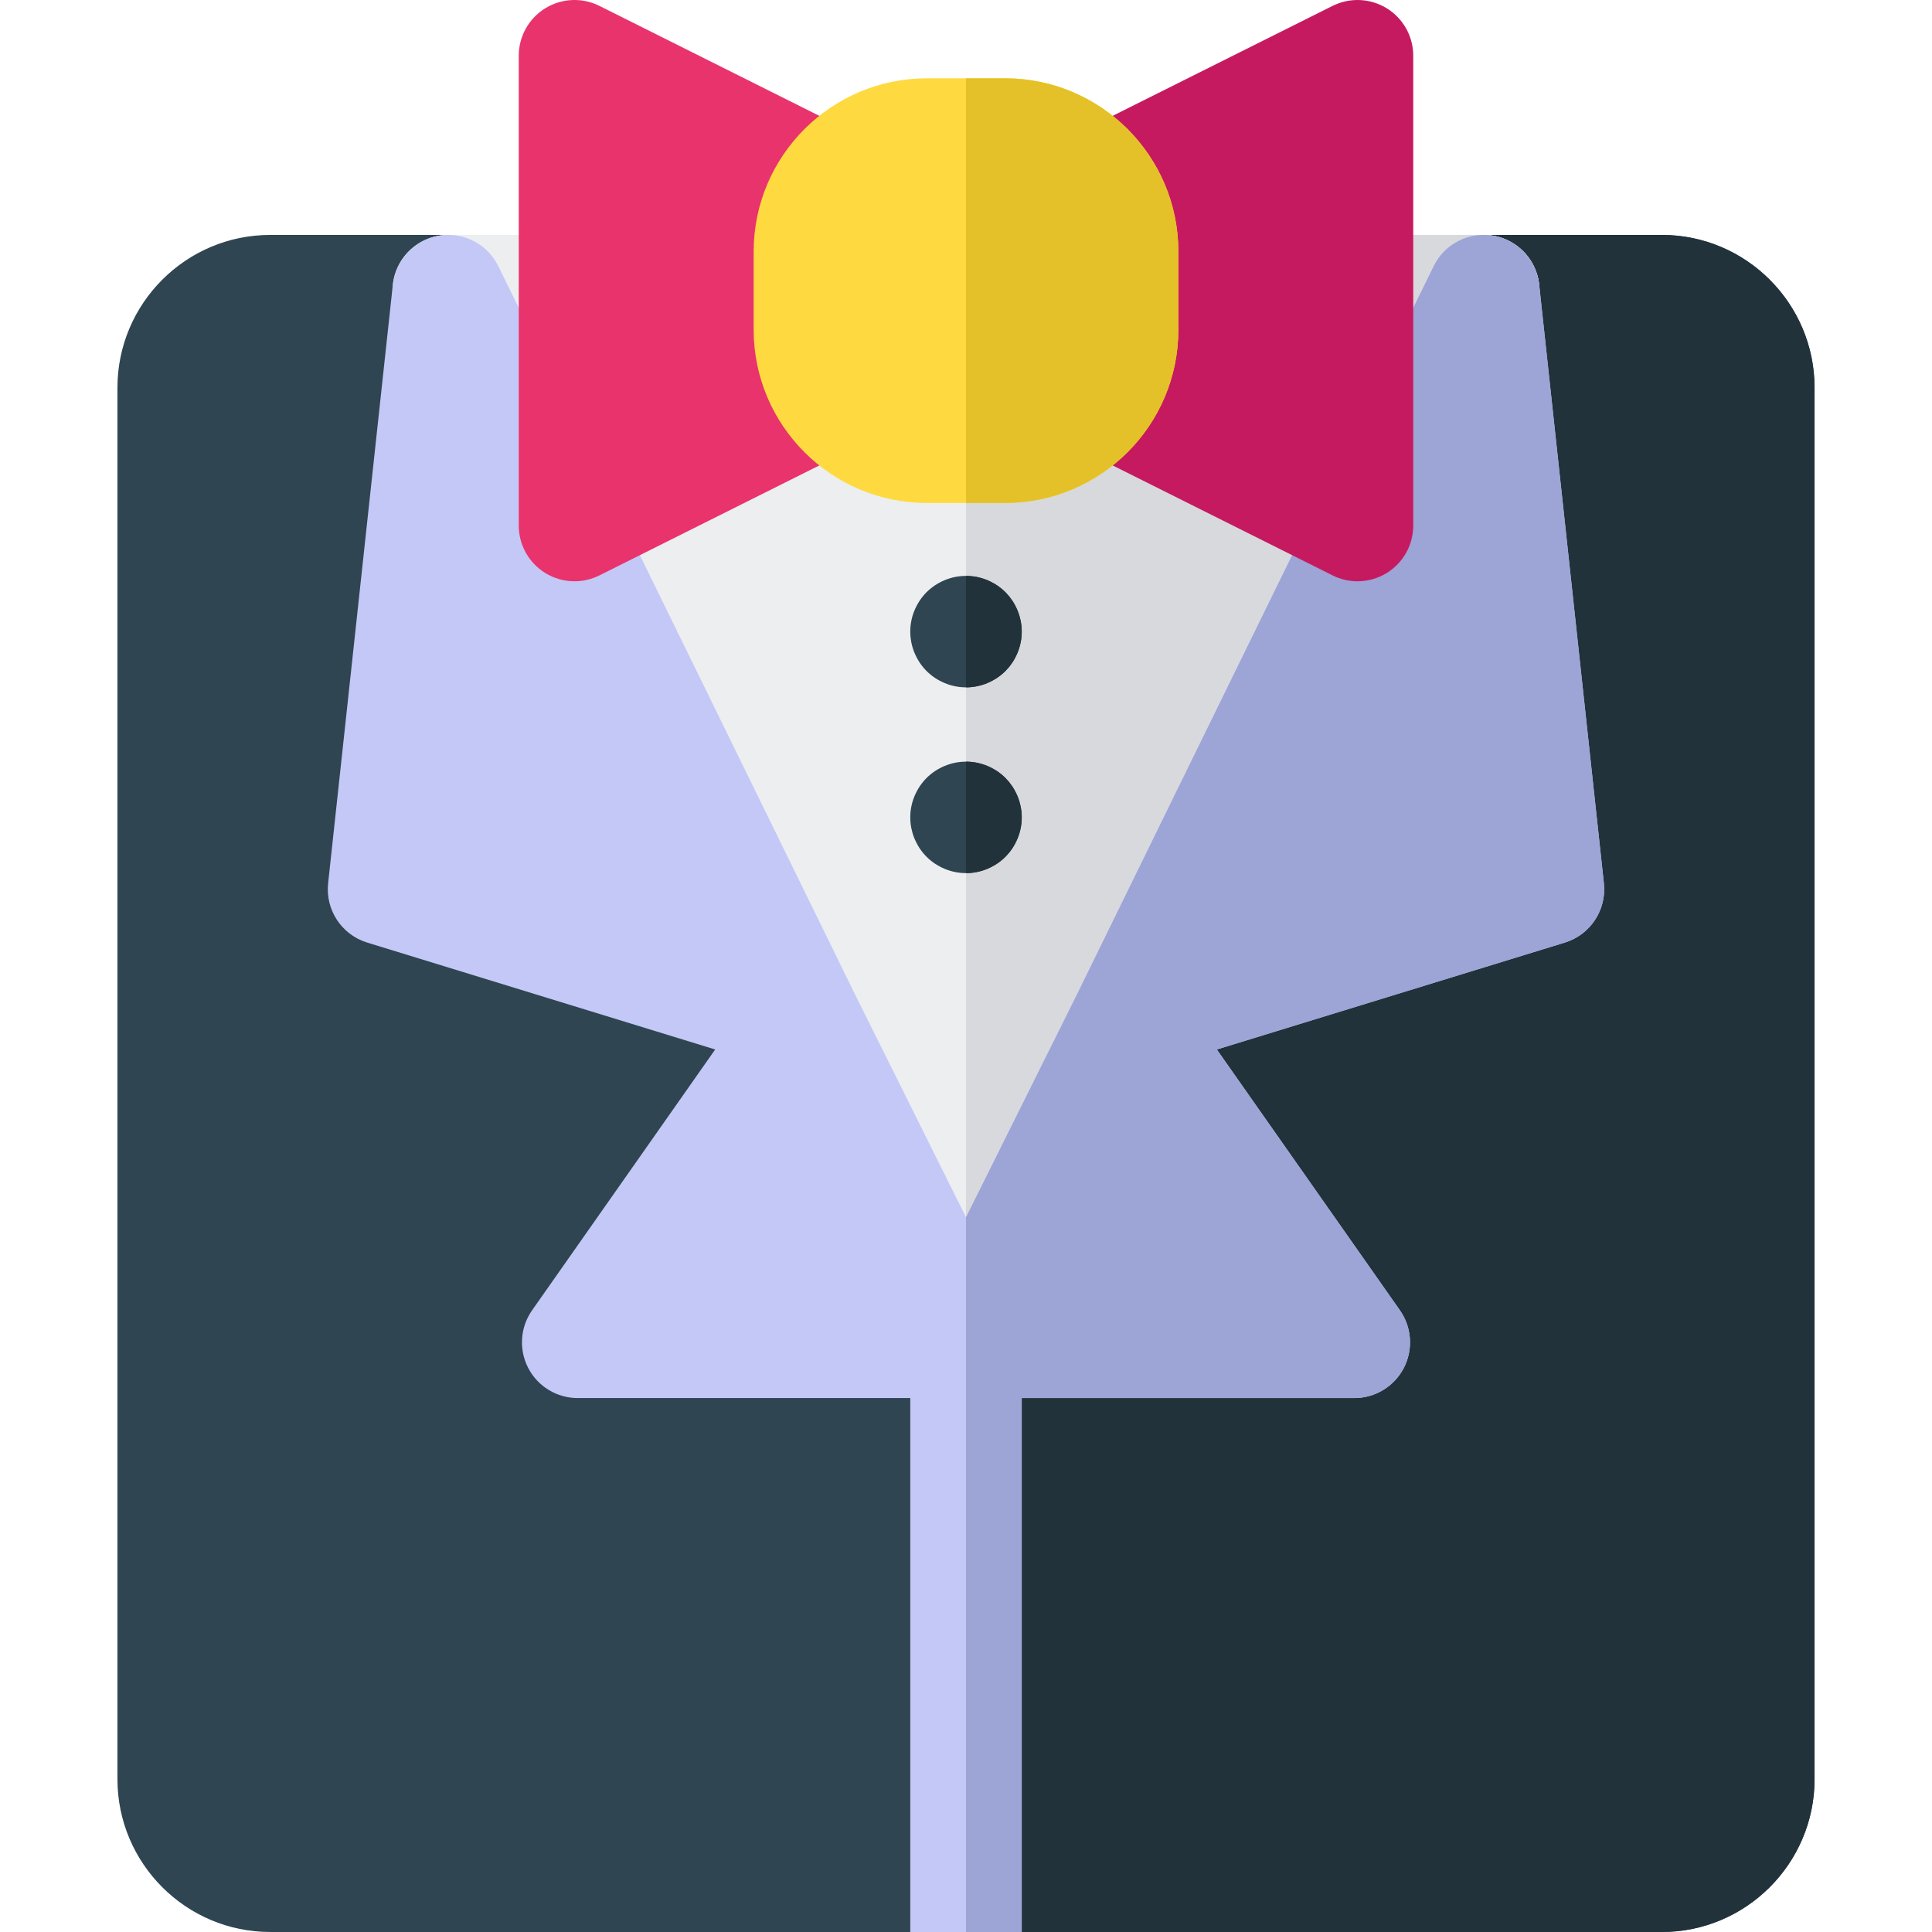
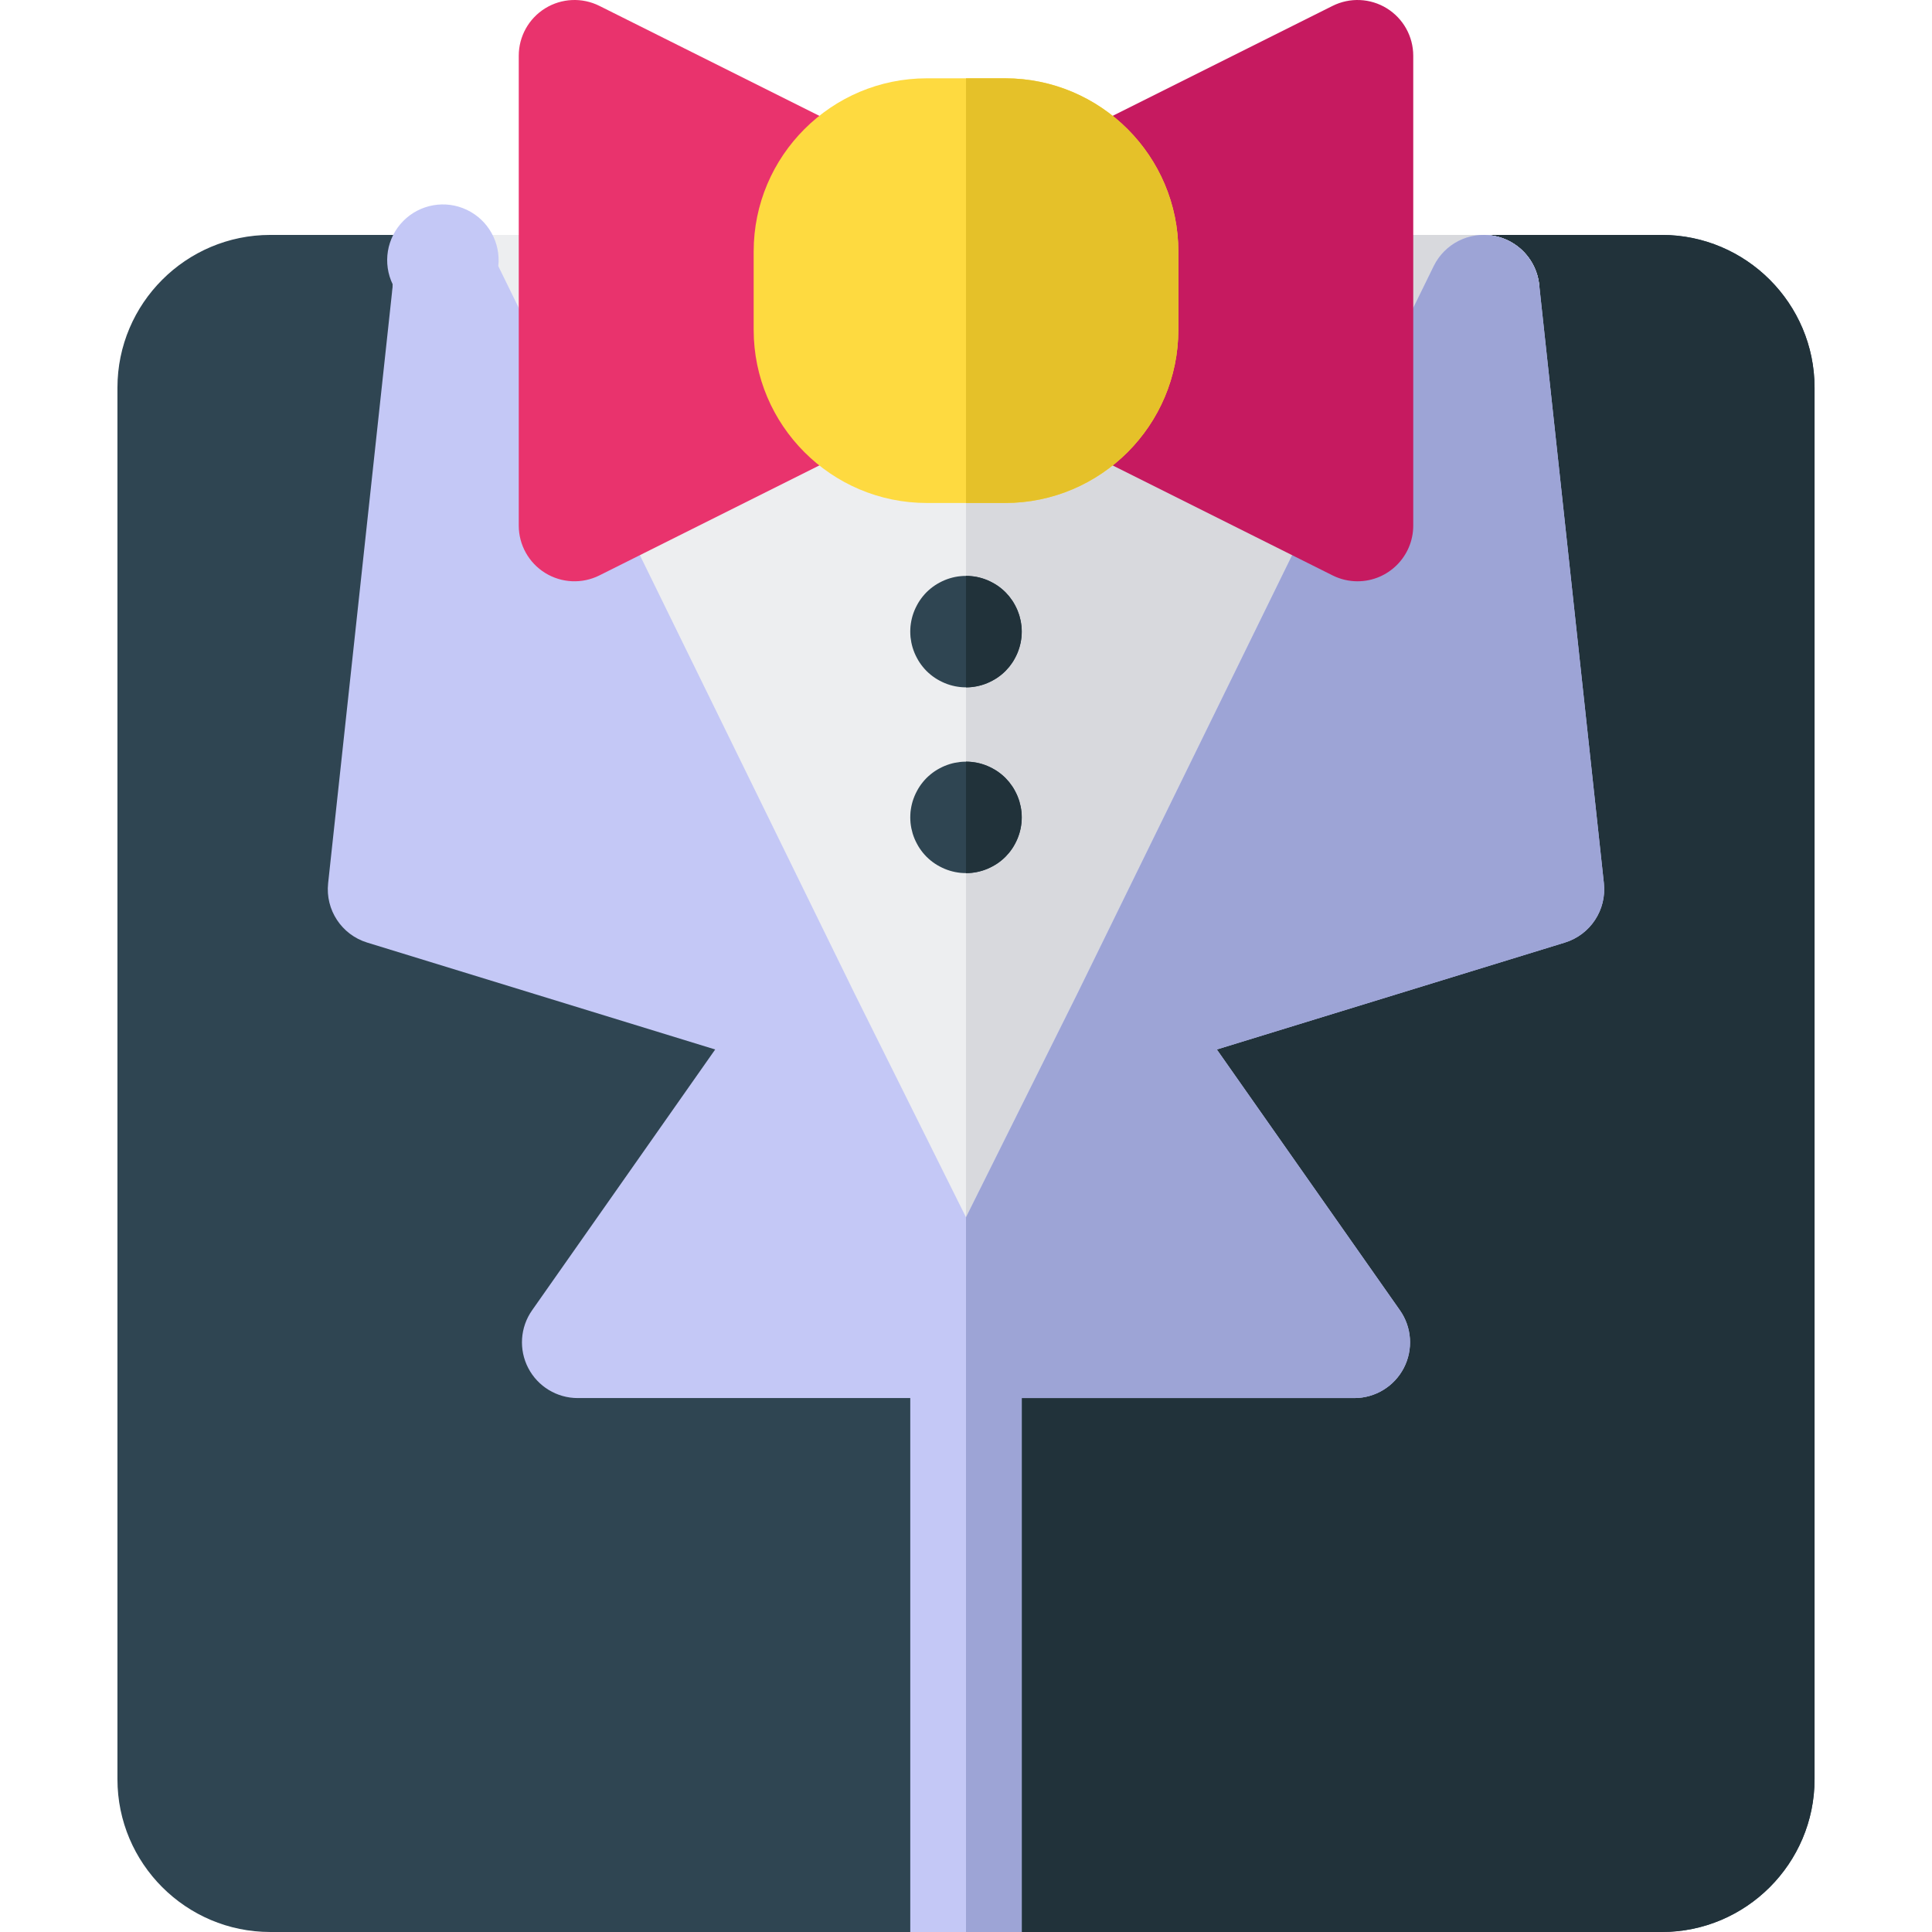
- <svg xmlns="http://www.w3.org/2000/svg" version="1.1" id="Capa_1" x="0px" y="0px" viewBox="0 0 512 512" style="enable-background:new 0 0 512 512;" xml:space="preserve">
-   <path style="fill:#2F4552;" d="M480.876,102.744v368.758c0,22.331-18.166,40.497-40.497,40.497H71.621  c-22.331,0-40.497-18.166-40.497-40.497V102.744c0-22.321,18.166-40.487,40.497-40.487h80.62c8.162,0,14.769,6.607,14.769,14.769  v38.351l46.562-23.276c6.528-3.269,14.464-1.27,18.678,4.697c3.072,4.352,8.064,6.961,13.371,6.961h20.756  c5.307,0,10.299-2.609,13.371-6.961c4.214-5.967,12.15-7.966,18.678-4.697l46.562,23.276V77.026c0-8.162,6.607-14.769,14.769-14.769  h80.62C462.71,62.257,480.876,80.423,480.876,102.744z" />
-   <path style="fill:#21323A;" d="M440.379,62.257h-80.62c-8.162,0-14.769,6.607-14.769,14.769v38.351l-46.562-23.276  c-6.528-3.269-14.464-1.27-18.678,4.697c-3.072,4.352-8.064,6.961-13.371,6.961H256V512h184.379  c22.331,0,40.497-18.166,40.497-40.497V102.744C480.876,80.423,462.71,62.257,440.379,62.257z" />
-   <path style="fill:#EDEEF0;" d="M405.75,69.219c-2.696-4.332-7.437-6.966-12.539-6.966h-33.456c-8.157,0-14.769,6.613-14.769,14.769  v38.357l-46.557-23.278c-6.531-3.266-14.467-1.268-18.675,4.698c-3.072,4.356-8.073,6.957-13.378,6.957h-20.752  c-5.305,0-10.306-2.601-13.378-6.957c-4.208-5.966-12.144-7.963-18.675-4.698l-46.557,23.278V77.022  c0-8.157-6.613-14.769-14.769-14.769h-33.456c-5.103,0-9.843,2.634-12.539,6.966c-2.696,4.332-2.965,9.749-0.712,14.326  l137.21,278.71c2.485,5.048,7.624,8.246,13.251,8.246c5.627,0,10.766-3.198,13.251-8.246l137.212-278.71  C408.715,78.968,408.446,73.552,405.75,69.219z" />
-   <path style="fill:#D8D9DD;" d="M393.211,62.253h-33.456c-8.157,0-14.769,6.613-14.769,14.769v38.357l-46.557-23.278  c-6.531-3.266-14.467-1.268-18.675,4.698c-3.072,4.356-8.073,6.957-13.378,6.957H256v266.746c5.627,0,10.766-3.198,13.251-8.246  l137.211-278.71c2.253-4.577,1.985-9.994-0.712-14.326C403.053,64.887,398.313,62.253,393.211,62.253z" />
-   <path style="fill:#C4C8F6;" d="M425.047,234.085l-17.152-158.65c-0.707-6.538-5.652-11.821-12.129-12.96  c-6.471-1.137-12.926,2.144-15.818,8.05l-94.461,192.86c-0.001,0.002-0.002,0.004-0.003,0.006L256,322.598l-29.482-59.207  c-0.001-0.002-0.002-0.004-0.003-0.006l-94.462-192.86c-2.893-5.907-9.346-9.187-15.818-8.05  c-6.477,1.138-11.423,6.421-12.128,12.96l-17.152,158.65c-0.76,7.038,3.579,13.626,10.346,15.706l92.23,28.333l-48.526,69.122  c-3.167,4.511-3.558,10.408-1.017,15.298c2.541,4.89,7.594,7.958,13.105,7.958h88.138V512h29.538V370.502h88.14  c5.511,0,10.564-3.068,13.105-7.958c2.541-4.89,2.149-10.787-1.017-15.298l-48.526-69.122l92.23-28.333  C421.467,247.711,425.807,241.123,425.047,234.085z" />
-   <path style="fill:#9DA4D6;" d="M270.769,512V370.502h88.14c5.511,0,10.564-3.068,13.105-7.958c2.541-4.89,2.149-10.787-1.017-15.298  l-48.526-69.122l92.23-28.333c6.767-2.079,11.106-8.667,10.346-15.706l-17.152-158.65c-0.707-6.538-5.652-11.821-12.128-12.96  c-6.471-1.137-12.926,2.144-15.818,8.05l-94.461,192.86c-0.001,0.002-0.002,0.004-0.003,0.006L256,322.598V512H270.769z" />
-   <path style="fill:#2F4552;" d="M241.516,170.269c0.098,0.473,0.217,0.945,0.353,1.398c0.148,0.463,0.306,0.926,0.492,1.369  c0.187,0.443,0.394,0.876,0.621,1.3c0.225,0.433,0.472,0.847,0.738,1.25c0.266,0.394,0.551,0.788,0.856,1.162  c0.306,0.374,0.64,0.738,0.975,1.083c0.346,0.335,0.709,0.67,1.084,0.975c0.374,0.305,0.767,0.591,1.162,0.857  c0.404,0.266,0.817,0.512,1.25,0.738c0.424,0.226,0.857,0.433,1.3,0.62c0.443,0.187,0.906,0.354,1.369,0.492  c0.453,0.138,0.926,0.256,1.398,0.354c0.473,0.089,0.956,0.167,1.428,0.217c0.482,0.049,0.975,0.069,1.457,0.069  c0.482,0,0.964-0.02,1.447-0.069c0.482-0.049,0.965-0.128,1.438-0.217c0.473-0.098,0.945-0.217,1.398-0.354  c0.463-0.138,0.926-0.305,1.37-0.492c0.442-0.187,0.876-0.394,1.299-0.62c0.424-0.226,0.847-0.473,1.251-0.738  c0.393-0.266,0.788-0.551,1.162-0.857c0.374-0.305,0.738-0.64,1.083-0.975c0.336-0.345,0.661-0.709,0.975-1.083  c0.295-0.374,0.592-0.768,0.857-1.162c0.267-0.404,0.513-0.817,0.738-1.25c0.226-0.423,0.433-0.857,0.62-1.3  c0.187-0.443,0.346-0.906,0.492-1.369c0.139-0.453,0.256-0.926,0.354-1.398c0.089-0.473,0.167-0.955,0.217-1.428  c0.049-0.482,0.069-0.975,0.069-1.457c0-0.482-0.021-0.975-0.069-1.457c-0.049-0.473-0.128-0.955-0.217-1.428  c-0.099-0.473-0.217-0.945-0.354-1.408c-0.147-0.453-0.305-0.916-0.492-1.359c-0.186-0.443-0.393-0.876-0.62-1.3  c-0.225-0.433-0.472-0.847-0.738-1.25c-0.266-0.394-0.561-0.788-0.857-1.162c-0.314-0.374-0.639-0.738-0.975-1.083  c-0.345-0.335-0.709-0.67-1.083-0.975c-0.374-0.305-0.768-0.591-1.162-0.857c-0.404-0.266-0.827-0.512-1.251-0.738  c-0.423-0.226-0.857-0.433-1.299-0.62c-0.443-0.187-0.907-0.345-1.37-0.492c-0.453-0.138-0.925-0.256-1.398-0.354  c-0.472-0.089-0.955-0.167-1.438-0.207c-0.955-0.098-1.94-0.098-2.905,0c-0.472,0.039-0.955,0.118-1.428,0.207  c-0.472,0.098-0.945,0.217-1.398,0.354c-0.463,0.148-0.925,0.305-1.369,0.492c-0.444,0.187-0.876,0.394-1.3,0.62  c-0.432,0.226-0.846,0.473-1.25,0.738c-0.394,0.266-0.788,0.551-1.162,0.857c-0.375,0.305-0.738,0.64-1.084,0.975  c-0.335,0.345-0.67,0.709-0.975,1.083c-0.305,0.374-0.591,0.768-0.856,1.162c-0.267,0.404-0.513,0.817-0.738,1.25  c-0.226,0.423-0.433,0.857-0.621,1.3c-0.186,0.443-0.345,0.906-0.492,1.359c-0.138,0.463-0.256,0.935-0.353,1.408  c-0.089,0.473-0.167,0.955-0.218,1.428c-0.038,0.482-0.068,0.975-0.068,1.457s0.03,0.975,0.068,1.457  C241.349,169.314,241.428,169.797,241.516,170.269z" />
-   <path style="fill:#21323A;" d="M270.484,164.5c-0.099-0.473-0.217-0.945-0.354-1.408c-0.147-0.453-0.305-0.916-0.492-1.359  c-0.186-0.443-0.393-0.876-0.62-1.3c-0.225-0.433-0.472-0.847-0.738-1.25c-0.266-0.394-0.561-0.788-0.857-1.162  c-0.314-0.374-0.639-0.738-0.975-1.083c-0.345-0.335-0.709-0.67-1.083-0.975c-0.374-0.305-0.768-0.591-1.162-0.857  c-0.404-0.266-0.827-0.512-1.251-0.738c-0.423-0.226-0.857-0.433-1.299-0.62c-0.443-0.187-0.907-0.345-1.37-0.492  c-0.453-0.138-0.925-0.256-1.398-0.354c-0.472-0.089-0.955-0.167-1.438-0.207c-0.477-0.049-0.961-0.074-1.447-0.074v29.534  c0.482,0,0.964-0.02,1.447-0.069c0.482-0.049,0.965-0.128,1.438-0.217c0.473-0.098,0.945-0.217,1.398-0.354  c0.463-0.138,0.926-0.305,1.37-0.492c0.442-0.187,0.876-0.394,1.299-0.62c0.424-0.226,0.847-0.473,1.251-0.738  c0.393-0.266,0.788-0.551,1.162-0.857c0.374-0.305,0.738-0.64,1.083-0.975c0.336-0.345,0.661-0.709,0.975-1.083  c0.295-0.374,0.592-0.768,0.857-1.162c0.267-0.404,0.513-0.817,0.738-1.25c0.226-0.423,0.433-0.857,0.62-1.3  c0.187-0.443,0.346-0.906,0.492-1.369c0.139-0.453,0.256-0.926,0.354-1.398c0.089-0.473,0.167-0.955,0.217-1.428  c0.049-0.482,0.069-0.975,0.069-1.457c0-0.482-0.021-0.975-0.069-1.457C270.651,165.455,270.572,164.972,270.484,164.5z" />
-   <path style="fill:#2F4552;" d="M270.484,213.73c-0.099-0.473-0.217-0.945-0.354-1.408c-0.147-0.453-0.305-0.916-0.492-1.359  c-0.186-0.443-0.393-0.876-0.62-1.3c-0.225-0.433-0.472-0.847-0.738-1.25c-0.266-0.394-0.561-0.788-0.857-1.162  c-0.314-0.374-0.639-0.738-0.975-1.083c-0.345-0.335-0.709-0.67-1.083-0.975c-0.374-0.305-0.768-0.591-1.162-0.857  c-0.404-0.266-0.827-0.512-1.251-0.738c-0.423-0.226-0.857-0.433-1.299-0.62c-0.443-0.187-0.907-0.345-1.37-0.492  c-0.453-0.138-0.925-0.256-1.398-0.354c-0.472-0.089-0.955-0.167-1.438-0.217c-0.955-0.089-1.94-0.089-2.905,0  c-0.472,0.049-0.955,0.128-1.428,0.217c-0.472,0.098-0.945,0.217-1.398,0.354c-0.463,0.148-0.925,0.305-1.369,0.492  c-0.444,0.187-0.876,0.394-1.3,0.62c-0.432,0.226-0.846,0.473-1.25,0.738c-0.394,0.266-0.788,0.551-1.162,0.857  c-0.375,0.305-0.738,0.64-1.084,0.975c-0.335,0.345-0.67,0.709-0.975,1.083s-0.591,0.768-0.856,1.162  c-0.267,0.404-0.513,0.817-0.738,1.25c-0.226,0.423-0.433,0.857-0.621,1.3c-0.186,0.443-0.345,0.906-0.492,1.359  c-0.138,0.463-0.256,0.935-0.353,1.408c-0.089,0.473-0.167,0.955-0.218,1.428c-0.037,0.482-0.067,0.975-0.067,1.457  s0.03,0.975,0.068,1.457c0.05,0.473,0.129,0.955,0.218,1.428c0.098,0.473,0.217,0.945,0.353,1.408  c0.148,0.453,0.306,0.916,0.492,1.359c0.187,0.443,0.394,0.876,0.621,1.3c0.225,0.433,0.472,0.847,0.738,1.25  c0.266,0.394,0.551,0.788,0.856,1.162c0.306,0.374,0.64,0.738,0.975,1.083c0.346,0.335,0.709,0.67,1.084,0.975  c0.374,0.305,0.767,0.591,1.162,0.857c0.404,0.266,0.817,0.512,1.25,0.738c0.424,0.226,0.857,0.433,1.3,0.62  c0.443,0.187,0.906,0.345,1.369,0.492c0.453,0.138,0.926,0.256,1.398,0.354c0.473,0.089,0.956,0.167,1.428,0.217  c0.482,0.039,0.975,0.069,1.457,0.069c0.482,0,0.964-0.03,1.447-0.069c0.482-0.049,0.965-0.128,1.438-0.217  c0.473-0.098,0.945-0.217,1.398-0.354c0.463-0.148,0.926-0.305,1.37-0.492c0.442-0.187,0.876-0.394,1.299-0.62  c0.424-0.226,0.847-0.473,1.251-0.738c0.393-0.266,0.788-0.551,1.162-0.857c0.374-0.305,0.738-0.64,1.083-0.975  c0.336-0.345,0.661-0.709,0.975-1.083c0.295-0.374,0.592-0.768,0.857-1.162c0.267-0.404,0.513-0.817,0.738-1.25  c0.226-0.423,0.433-0.857,0.62-1.3s0.346-0.906,0.492-1.359c0.139-0.463,0.256-0.935,0.354-1.408  c0.089-0.473,0.167-0.955,0.217-1.428c0.049-0.482,0.069-0.975,0.069-1.457c0-0.482-0.021-0.975-0.069-1.457  C270.651,214.685,270.572,214.203,270.484,213.73z" />
-   <path style="fill:#E9336D;" d="M232.245,57.246c2.481-3.517,3.303-7.941,2.254-12.116c-1.05-4.174-3.869-7.682-7.718-9.607  L158.85,1.559c-4.58-2.29-10.017-2.044-14.369,0.647c-4.355,2.691-7.005,7.445-7.005,12.564v124.507  c0,5.119,2.65,9.873,7.005,12.564c2.372,1.466,5.065,2.206,7.766,2.206c2.257,0,4.519-0.517,6.604-1.559l67.931-33.965  c3.85-1.925,6.668-5.433,7.718-9.607c1.05-4.174,0.226-8.598-2.254-12.116c-1.949-2.763-2.977-6.013-2.977-9.4V66.647  C229.268,63.259,230.298,60.009,232.245,57.246z" />
-   <path style="fill:#C61A60;" d="M367.519,2.206c-4.355-2.69-9.789-2.935-14.369-0.647l-67.931,33.965  c-3.85,1.925-6.668,5.433-7.718,9.607c-1.05,4.174-0.226,8.598,2.254,12.116c1.949,2.763,2.977,6.013,2.977,9.4v20.752  c0,3.387-1.03,6.637-2.977,9.4c-2.481,3.517-3.303,7.941-2.254,12.116c1.05,4.174,3.869,7.682,7.718,9.607l67.931,33.965  c2.084,1.043,4.347,1.559,6.604,1.559c2.701,0,5.395-0.739,7.766-2.206c4.355-2.691,7.005-7.445,7.005-12.564V14.769  C374.524,9.651,371.874,4.896,367.519,2.206z" />
-   <path style="fill:#FEDA40;" d="M266.376,20.752h-20.752c-25.307,0-45.895,20.588-45.895,45.896v20.752  c0,25.307,20.588,45.896,45.895,45.896h20.752c25.307,0,45.895-20.589,45.895-45.896V66.647  C312.271,41.34,291.682,20.752,266.376,20.752z" />
-   <path style="fill:#E5C129;" d="M266.376,20.752H256v112.543h10.376c25.307,0,45.895-20.589,45.895-45.896V66.647  C312.271,41.34,291.682,20.752,266.376,20.752z" />
-   <path style="fill:#21323A;" d="M270.484,213.729c-0.099-0.473-0.217-0.945-0.354-1.408c-0.147-0.453-0.305-0.916-0.492-1.359  c-0.186-0.443-0.393-0.876-0.62-1.3c-0.225-0.433-0.472-0.847-0.738-1.25c-0.266-0.394-0.561-0.788-0.857-1.162  c-0.314-0.374-0.639-0.738-0.975-1.083c-0.345-0.335-0.709-0.67-1.083-0.975c-0.374-0.305-0.768-0.591-1.162-0.857  c-0.404-0.266-0.827-0.512-1.251-0.738c-0.423-0.226-0.857-0.433-1.299-0.62c-0.443-0.187-0.907-0.345-1.37-0.492  c-0.453-0.138-0.925-0.256-1.398-0.354c-0.472-0.089-0.955-0.167-1.438-0.207c-0.477-0.049-0.961-0.074-1.447-0.074v29.534  c0.482,0,0.964-0.02,1.447-0.069c0.482-0.049,0.965-0.128,1.438-0.217c0.473-0.098,0.945-0.217,1.398-0.354  c0.463-0.138,0.926-0.305,1.37-0.492c0.442-0.187,0.876-0.394,1.299-0.62c0.424-0.226,0.847-0.473,1.251-0.738  c0.393-0.266,0.788-0.551,1.162-0.857c0.374-0.305,0.738-0.64,1.083-0.975c0.336-0.345,0.661-0.709,0.975-1.083  c0.295-0.374,0.592-0.768,0.857-1.162c0.267-0.404,0.513-0.817,0.738-1.25c0.226-0.423,0.433-0.857,0.62-1.3  c0.187-0.443,0.346-0.906,0.492-1.369c0.139-0.453,0.256-0.926,0.354-1.398c0.089-0.473,0.167-0.955,0.217-1.428  c0.049-0.482,0.069-0.975,0.069-1.457c0-0.482-0.021-0.975-0.069-1.457C270.651,214.684,270.572,214.202,270.484,213.729z" />
-   <g>
- </g>
-   <g>
- </g>
-   <g>
- </g>
-   <g>
- </g>
-   <g>
- </g>
-   <g>
- </g>
-   <g>
- </g>
-   <g>
- </g>
-   <g>
- </g>
-   <g>
- </g>
-   <g>
- </g>
-   <g>
- </g>
-   <g>
- </g>
-   <g>
- </g>
-   <g>
- </g>
+ <svg xmlns="http://www.w3.org/2000/svg" viewBox="0 0 512 512">
+   <path d="M480.876 102.744v368.758c0 22.331-18.166 40.497-40.497 40.497H71.621c-22.331 0-40.497-18.166-40.497-40.497V102.744c0-22.321 18.166-40.487 40.497-40.487h80.62c8.162 0 14.769 6.607 14.769 14.769v38.351l46.562-23.276c6.528-3.269 14.464-1.27 18.678 4.697 3.072 4.352 8.064 6.961 13.371 6.961h20.756c5.307 0 10.299-2.609 13.371-6.961 4.214-5.967 12.15-7.966 18.678-4.697l46.562 23.276V77.026c0-8.162 6.607-14.769 14.769-14.769h80.62c22.333 0 40.499 18.166 40.499 40.487z" fill="#2f4552" />
+   <path d="M440.379 62.257h-80.62c-8.162 0-14.769 6.607-14.769 14.769v38.351l-46.562-23.276c-6.528-3.269-14.464-1.27-18.678 4.697-3.072 4.352-8.064 6.961-13.371 6.961H256V512h184.379c22.331 0 40.497-18.166 40.497-40.497V102.744c0-22.321-18.166-40.487-40.497-40.487z" fill="#21323a" />
+   <path d="M405.75 69.219a14.77 14.77 0 0 0-12.539-6.966h-33.456c-8.157 0-14.769 6.613-14.769 14.769v38.357l-46.557-23.278a14.77 14.77 0 0 0-18.675 4.698c-3.072 4.356-8.073 6.957-13.378 6.957h-20.752c-5.305 0-10.306-2.601-13.378-6.957a14.77 14.77 0 0 0-18.675-4.698l-46.557 23.278V77.022c0-8.157-6.613-14.769-14.769-14.769h-33.456a14.768 14.768 0 0 0-13.251 21.292l137.21 278.71a14.77 14.77 0 0 0 26.502 0l137.212-278.71a14.77 14.77 0 0 0-.712-14.326z" fill="#edeef0" />
+   <path d="M393.211 62.253h-33.456c-8.157 0-14.769 6.613-14.769 14.769v38.357l-46.557-23.278a14.77 14.77 0 0 0-18.675 4.698c-3.072 4.356-8.073 6.957-13.378 6.957H256v266.746a14.77 14.77 0 0 0 13.251-8.246l137.211-278.71a14.77 14.77 0 0 0-13.251-21.293z" fill="#d8d9dd" />
+   <path d="M425.047 234.085l-17.152-158.65a14.772 14.772 0 0 0-12.129-12.96 14.773 14.773 0 0 0-15.818 8.05l-94.461 192.86-.003.006L256 322.598l-29.482-59.207-.003-.006-94.462-192.86a14.767 14.767 0 1 0-27.946 4.91l-17.152 158.65a14.771 14.771 0 0 0 10.346 15.706l92.23 28.333-48.526 69.122a14.77 14.77 0 0 0 12.088 23.256h88.138V512h29.538V370.502h88.14a14.768 14.768 0 0 0 12.088-23.256l-48.526-69.122 92.23-28.333a14.773 14.773 0 0 0 10.346-15.706z" fill="#c4c8f6" />
+   <path d="M270.769 512V370.502h88.14a14.768 14.768 0 0 0 12.088-23.256l-48.526-69.122 92.23-28.333a14.77 14.77 0 0 0 10.346-15.706l-17.152-158.65a14.773 14.773 0 0 0-12.128-12.96 14.773 14.773 0 0 0-15.818 8.05l-94.461 192.86-.003.006L256 322.598V512h14.769z" fill="#9da4d6" />
+   <path d="M241.516 170.269c.098.473.217.945.353 1.398.148.463.306.926.492 1.369.187.443.394.876.621 1.3.225.433.472.847.738 1.25.266.394.551.788.856 1.162.306.374.64.738.975 1.083a17 17 0 0 0 1.084.975 14.289 14.289 0 0 0 2.412 1.595c.424.226.857.433 1.3.62.443.187.906.354 1.369.492.453.138.926.256 1.398.354.473.089.956.167 1.428.217.482.049.975.069 1.457.069.482 0 .964-.02 1.447-.069.482-.049.965-.128 1.438-.217.473-.098.945-.217 1.398-.354.463-.138.926-.305 1.37-.492.442-.187.876-.394 1.299-.62a16.08 16.08 0 0 0 1.251-.738c.393-.266.788-.551 1.162-.857.374-.305.738-.64 1.083-.975.336-.345.661-.709.975-1.083.295-.374.592-.768.857-1.162.267-.404.513-.817.738-1.25.226-.423.433-.857.62-1.3.187-.443.346-.906.492-1.369.139-.453.256-.926.354-1.398.089-.473.167-.955.217-1.428.049-.482.069-.975.069-1.457a14.8 14.8 0 0 0-.069-1.457 17.592 17.592 0 0 0-.217-1.428 17.889 17.889 0 0 0-.354-1.408 16.985 16.985 0 0 0-.492-1.359 15.311 15.311 0 0 0-.62-1.3 13.902 13.902 0 0 0-.738-1.25 19.301 19.301 0 0 0-.857-1.162 19.804 19.804 0 0 0-.975-1.083c-.345-.335-.709-.67-1.083-.975a16.072 16.072 0 0 0-1.162-.857 15.77 15.77 0 0 0-1.251-.738 15.928 15.928 0 0 0-1.299-.62 15.914 15.914 0 0 0-1.37-.492 15.877 15.877 0 0 0-1.398-.354 14.062 14.062 0 0 0-1.438-.207 14.389 14.389 0 0 0-2.905 0c-.472.039-.955.118-1.428.207a16.33 16.33 0 0 0-1.398.354c-.463.148-.925.305-1.369.492-.444.187-.876.394-1.3.62-.432.226-.846.473-1.25.738-.394.266-.788.551-1.162.857a17 17 0 0 0-1.084.975c-.335.345-.67.709-.975 1.083-.305.374-.591.768-.856 1.162-.267.404-.513.817-.738 1.25-.226.423-.433.857-.621 1.3-.186.443-.345.906-.492 1.359-.138.463-.256.935-.353 1.408-.089.473-.167.955-.218 1.428-.038.482-.068.975-.068 1.457s.03.975.068 1.457c.052.473.131.956.219 1.428z" fill="#2f4552" />
+   <path d="M270.484 164.5a17.889 17.889 0 0 0-.354-1.408 16.985 16.985 0 0 0-.492-1.359 15.311 15.311 0 0 0-.62-1.3 13.902 13.902 0 0 0-.738-1.25 19.301 19.301 0 0 0-.857-1.162 19.804 19.804 0 0 0-.975-1.083c-.345-.335-.709-.67-1.083-.975a16.072 16.072 0 0 0-1.162-.857 15.77 15.77 0 0 0-1.251-.738 15.928 15.928 0 0 0-1.299-.62 15.914 15.914 0 0 0-1.37-.492 15.877 15.877 0 0 0-1.398-.354 14.062 14.062 0 0 0-1.438-.207 14.176 14.176 0 0 0-1.447-.074v29.534c.482 0 .964-.02 1.447-.069.482-.049.965-.128 1.438-.217.473-.098.945-.217 1.398-.354.463-.138.926-.305 1.37-.492.442-.187.876-.394 1.299-.62a16.08 16.08 0 0 0 1.251-.738c.393-.266.788-.551 1.162-.857.374-.305.738-.64 1.083-.975.336-.345.661-.709.975-1.083.295-.374.592-.768.857-1.162.267-.404.513-.817.738-1.25.226-.423.433-.857.62-1.3.187-.443.346-.906.492-1.369.139-.453.256-.926.354-1.398.089-.473.167-.955.217-1.428.049-.482.069-.975.069-1.457a14.8 14.8 0 0 0-.069-1.457c-.05-.474-.129-.957-.217-1.429z" fill="#21323a" />
+   <path d="M270.484 213.73a17.889 17.889 0 0 0-.354-1.408 16.985 16.985 0 0 0-.492-1.359 15.311 15.311 0 0 0-.62-1.3 13.902 13.902 0 0 0-.738-1.25 19.301 19.301 0 0 0-.857-1.162 19.804 19.804 0 0 0-.975-1.083c-.345-.335-.709-.67-1.083-.975a16.072 16.072 0 0 0-1.162-.857 15.77 15.77 0 0 0-1.251-.738 15.928 15.928 0 0 0-1.299-.62 15.914 15.914 0 0 0-1.37-.492 15.877 15.877 0 0 0-1.398-.354 17.542 17.542 0 0 0-1.438-.217 15.837 15.837 0 0 0-2.905 0 17.66 17.66 0 0 0-1.428.217 16.33 16.33 0 0 0-1.398.354c-.463.148-.925.305-1.369.492-.444.187-.876.394-1.3.62-.432.226-.846.473-1.25.738-.394.266-.788.551-1.162.857a17 17 0 0 0-1.084.975c-.335.345-.67.709-.975 1.083s-.591.768-.856 1.162c-.267.404-.513.817-.738 1.25-.226.423-.433.857-.621 1.3-.186.443-.345.906-.492 1.359-.138.463-.256.935-.353 1.408-.089.473-.167.955-.218 1.428-.037.482-.067.975-.067 1.457s.03.975.068 1.457c.05.473.129.955.218 1.428.098.473.217.945.353 1.408.148.453.306.916.492 1.359.187.443.394.876.621 1.3.225.433.472.847.738 1.25.266.394.551.788.856 1.162.306.374.64.738.975 1.083a17 17 0 0 0 1.084.975 14.289 14.289 0 0 0 2.412 1.595c.424.226.857.433 1.3.62.443.187.906.345 1.369.492.453.138.926.256 1.398.354.473.089.956.167 1.428.217.482.039.975.069 1.457.069.482 0 .964-.03 1.447-.069.482-.049.965-.128 1.438-.217.473-.098.945-.217 1.398-.354.463-.148.926-.305 1.37-.492.442-.187.876-.394 1.299-.62a16.08 16.08 0 0 0 1.251-.738c.393-.266.788-.551 1.162-.857.374-.305.738-.64 1.083-.975.336-.345.661-.709.975-1.083.295-.374.592-.768.857-1.162.267-.404.513-.817.738-1.25.226-.423.433-.857.62-1.3s.346-.906.492-1.359c.139-.463.256-.935.354-1.408.089-.473.167-.955.217-1.428.049-.482.069-.975.069-1.457a14.8 14.8 0 0 0-.069-1.457c-.05-.473-.129-.955-.217-1.428z" fill="#2f4552" />
+   <path d="M232.245 57.246a14.772 14.772 0 0 0-5.464-21.723L158.85 1.559a14.768 14.768 0 0 0-21.374 13.211v124.507a14.768 14.768 0 0 0 21.375 13.211l67.931-33.965a14.768 14.768 0 0 0 5.464-21.723 16.22 16.22 0 0 1-2.977-9.4V66.647a16.227 16.227 0 0 1 2.976-9.401z" fill="#e9336d" />
+   <path d="M367.519 2.206a14.774 14.774 0 0 0-14.369-.647l-67.931 33.965a14.768 14.768 0 0 0-5.464 21.723 16.22 16.22 0 0 1 2.977 9.4v20.752c0 3.387-1.03 6.637-2.977 9.4a14.772 14.772 0 0 0 5.464 21.723l67.931 33.965a14.747 14.747 0 0 0 6.604 1.559 14.768 14.768 0 0 0 14.771-14.77V14.769a14.77 14.77 0 0 0-7.006-12.563z" fill="#c61a60" />
+   <path d="M266.376 20.752h-20.752c-25.307 0-45.895 20.588-45.895 45.896V87.4c0 25.307 20.588 45.896 45.895 45.896h20.752c25.307 0 45.895-20.589 45.895-45.896V66.647c0-25.307-20.589-45.895-45.895-45.895z" fill="#feda40" />
+   <path d="M266.376 20.752H256v112.543h10.376c25.307 0 45.895-20.589 45.895-45.896V66.647c0-25.307-20.589-45.895-45.895-45.895z" fill="#e5c129" />
+   <path d="M270.484 213.729a17.889 17.889 0 0 0-.354-1.408 16.985 16.985 0 0 0-.492-1.359 15.311 15.311 0 0 0-.62-1.3 13.902 13.902 0 0 0-.738-1.25 19.301 19.301 0 0 0-.857-1.162 19.804 19.804 0 0 0-.975-1.083c-.345-.335-.709-.67-1.083-.975a16.072 16.072 0 0 0-1.162-.857 15.77 15.77 0 0 0-1.251-.738 15.928 15.928 0 0 0-1.299-.62 15.914 15.914 0 0 0-1.37-.492 15.877 15.877 0 0 0-1.398-.354 14.062 14.062 0 0 0-1.438-.207 14.176 14.176 0 0 0-1.447-.074v29.534c.482 0 .964-.02 1.447-.069.482-.049.965-.128 1.438-.217.473-.098.945-.217 1.398-.354.463-.138.926-.305 1.37-.492.442-.187.876-.394 1.299-.62a16.08 16.08 0 0 0 1.251-.738c.393-.266.788-.551 1.162-.857.374-.305.738-.64 1.083-.975.336-.345.661-.709.975-1.083.295-.374.592-.768.857-1.162.267-.404.513-.817.738-1.25.226-.423.433-.857.62-1.3.187-.443.346-.906.492-1.369.139-.453.256-.926.354-1.398.089-.473.167-.955.217-1.428.049-.482.069-.975.069-1.457a14.8 14.8 0 0 0-.069-1.457c-.05-.474-.129-.956-.217-1.429z" fill="#21323a" />
</svg>
